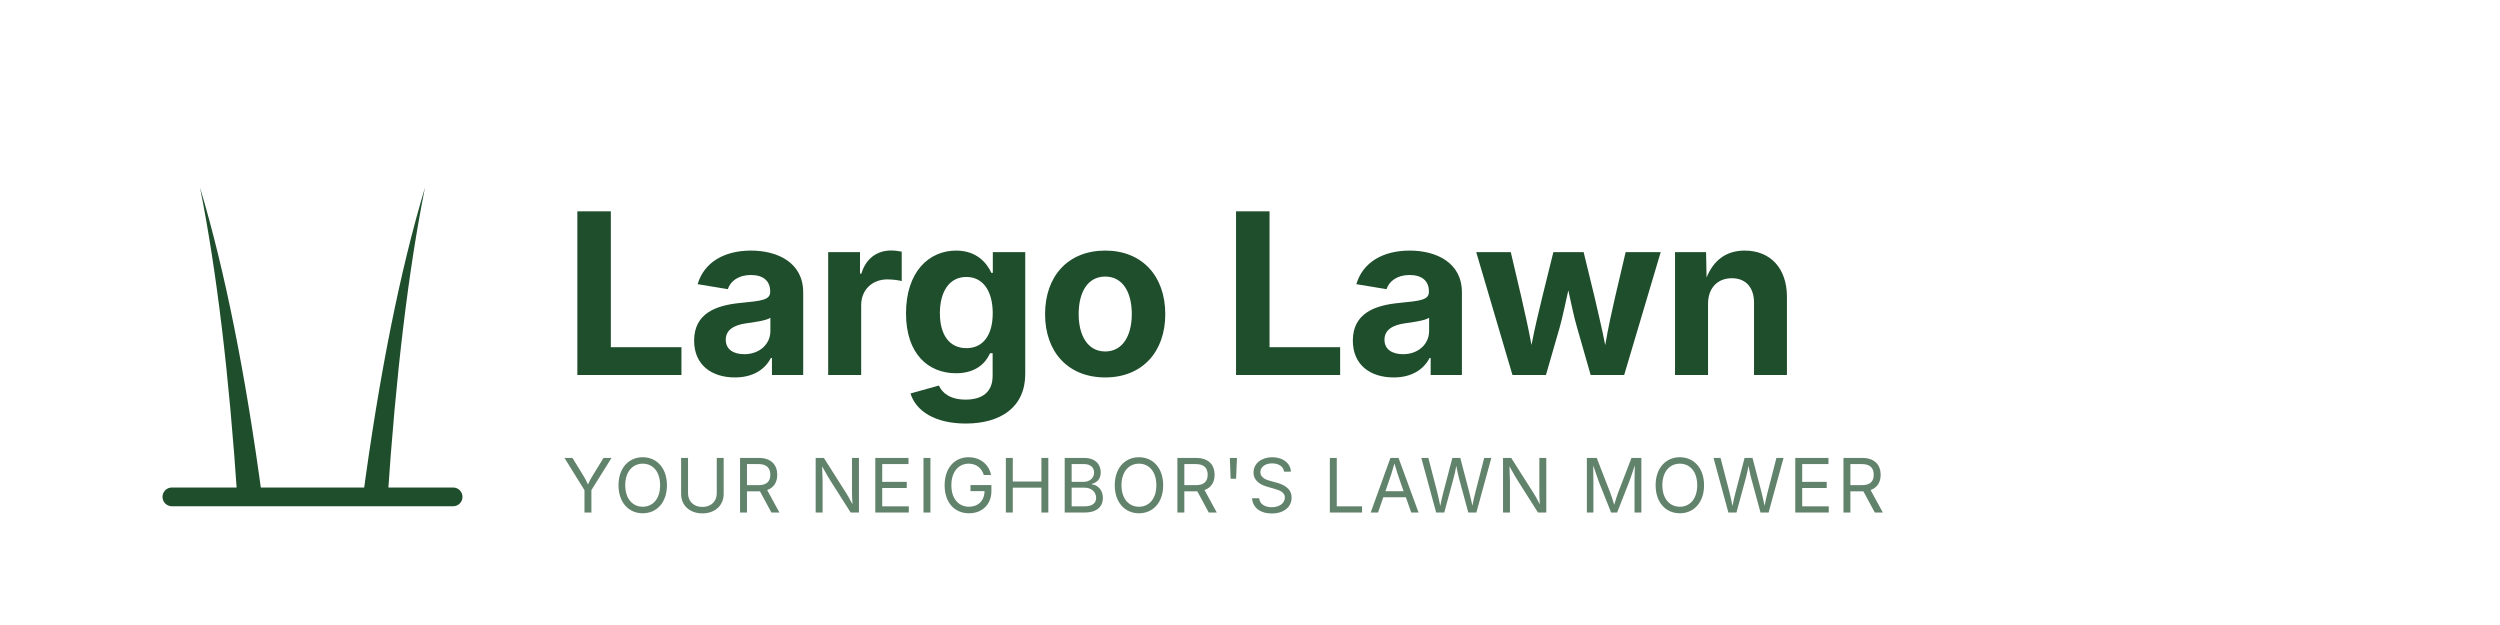
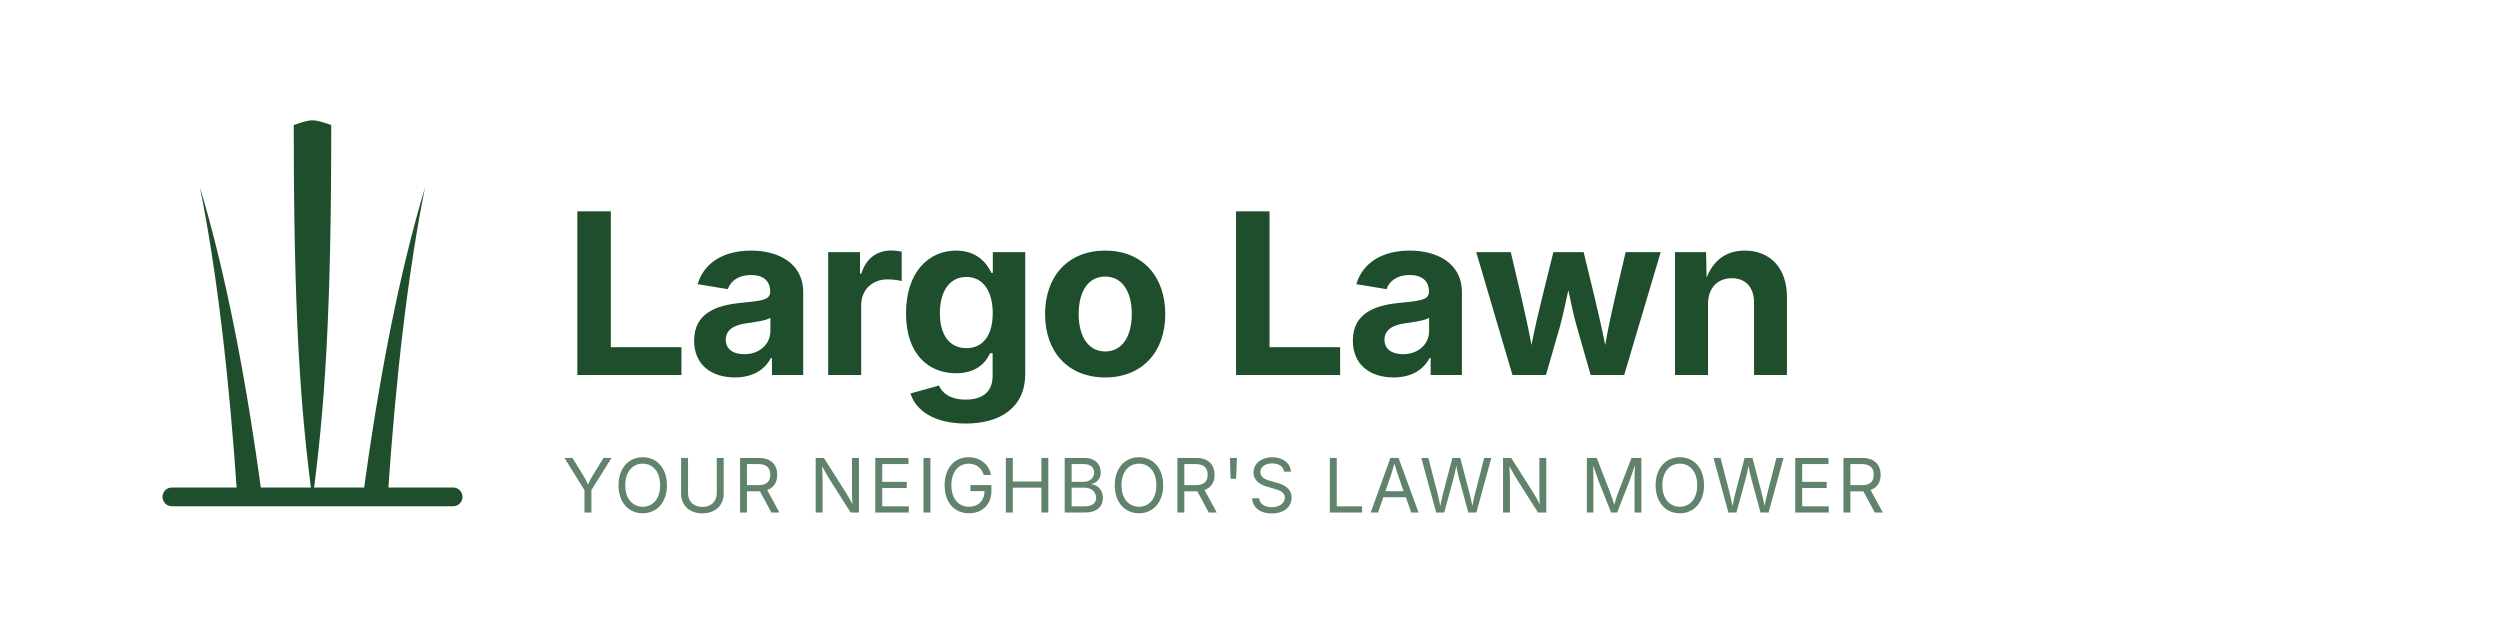
<svg xmlns="http://www.w3.org/2000/svg" viewBox="0 0 400 100" role="img" aria-label="Largo Lawn">
  <g transform="translate(20, 20)" fill="#1F4E2C">
-     <path d="M 30 60 Q 30 20 30 0 Q 30 20 30 60 Z" />
+     <path d="M 30 60              C 28 45 27 30 27 0              C 30 -1 30 -1 33 0              C 33 30 32 45 30 60 Z" />
    <path d="M 18 60 Q 16 30 12 10 Q 18 30 22 60 Z" />
    <path d="M 42 60 Q 44 30 48 10 Q 42 30 38 60 Z" />
    <rect x="6" y="58" width="48" height="3" rx="1.5" />
  </g>
  <text x="90" y="60" font-family="Inter, -apple-system, BlinkMacSystemFont, sans-serif" font-size="36" font-weight="700" fill="#1F4E2C" letter-spacing="-0.5">Largo Lawn</text>
  <text x="90" y="82" font-family="Inter, -apple-system, BlinkMacSystemFont, sans-serif" font-size="12" font-weight="400" fill="#1F4E2C" opacity="0.7" letter-spacing="0.5">YOUR NEIGHBOR'S LAWN MOWER</text>
</svg>
